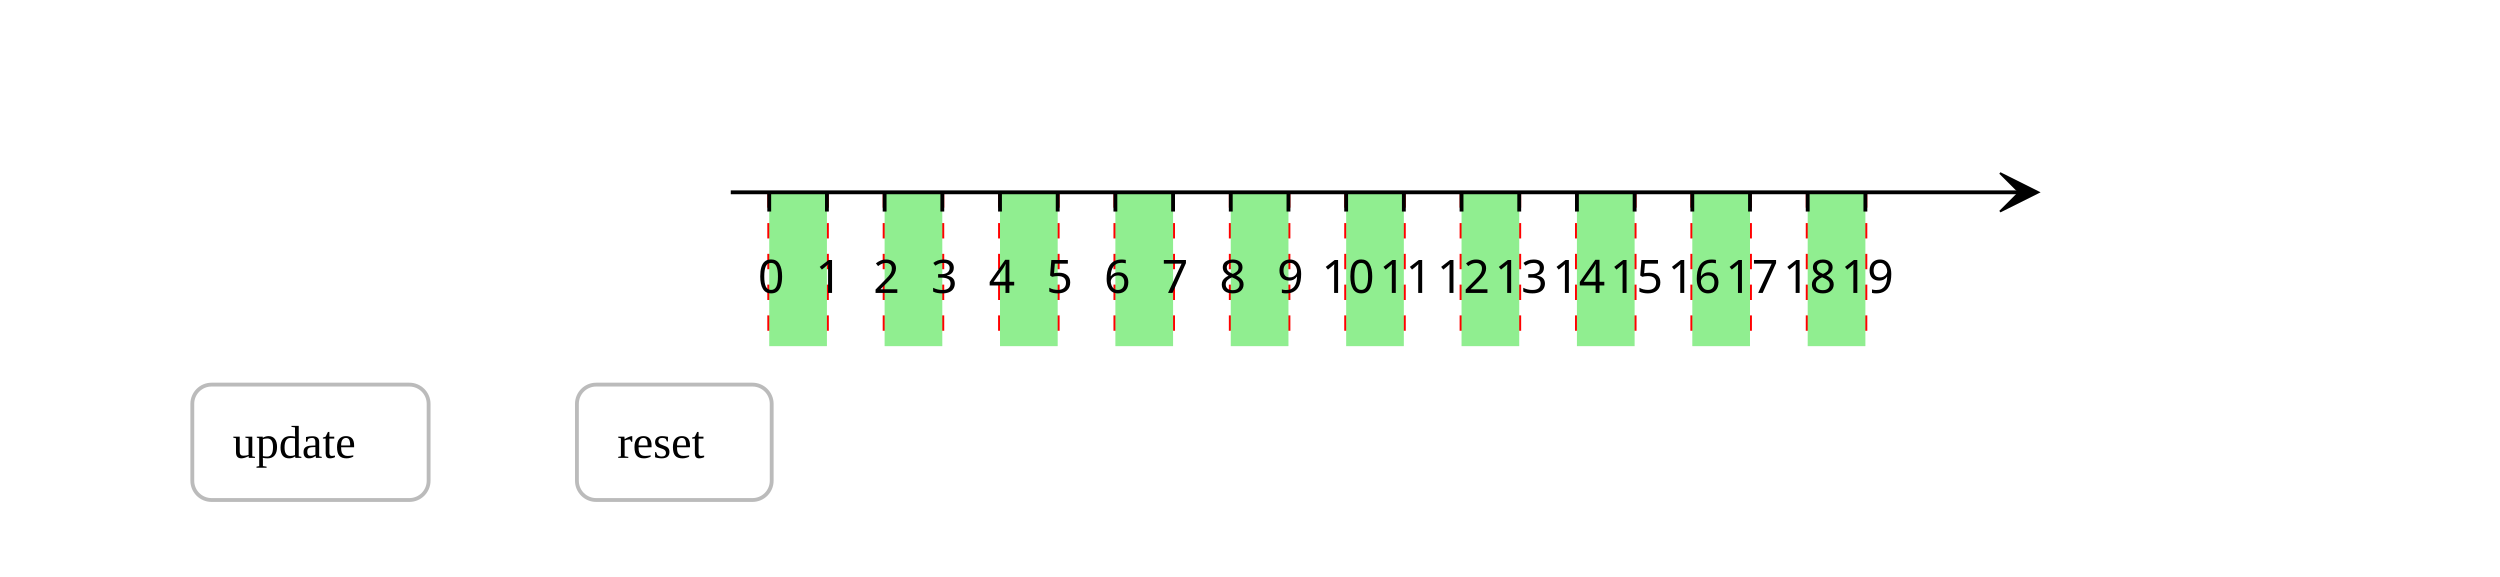
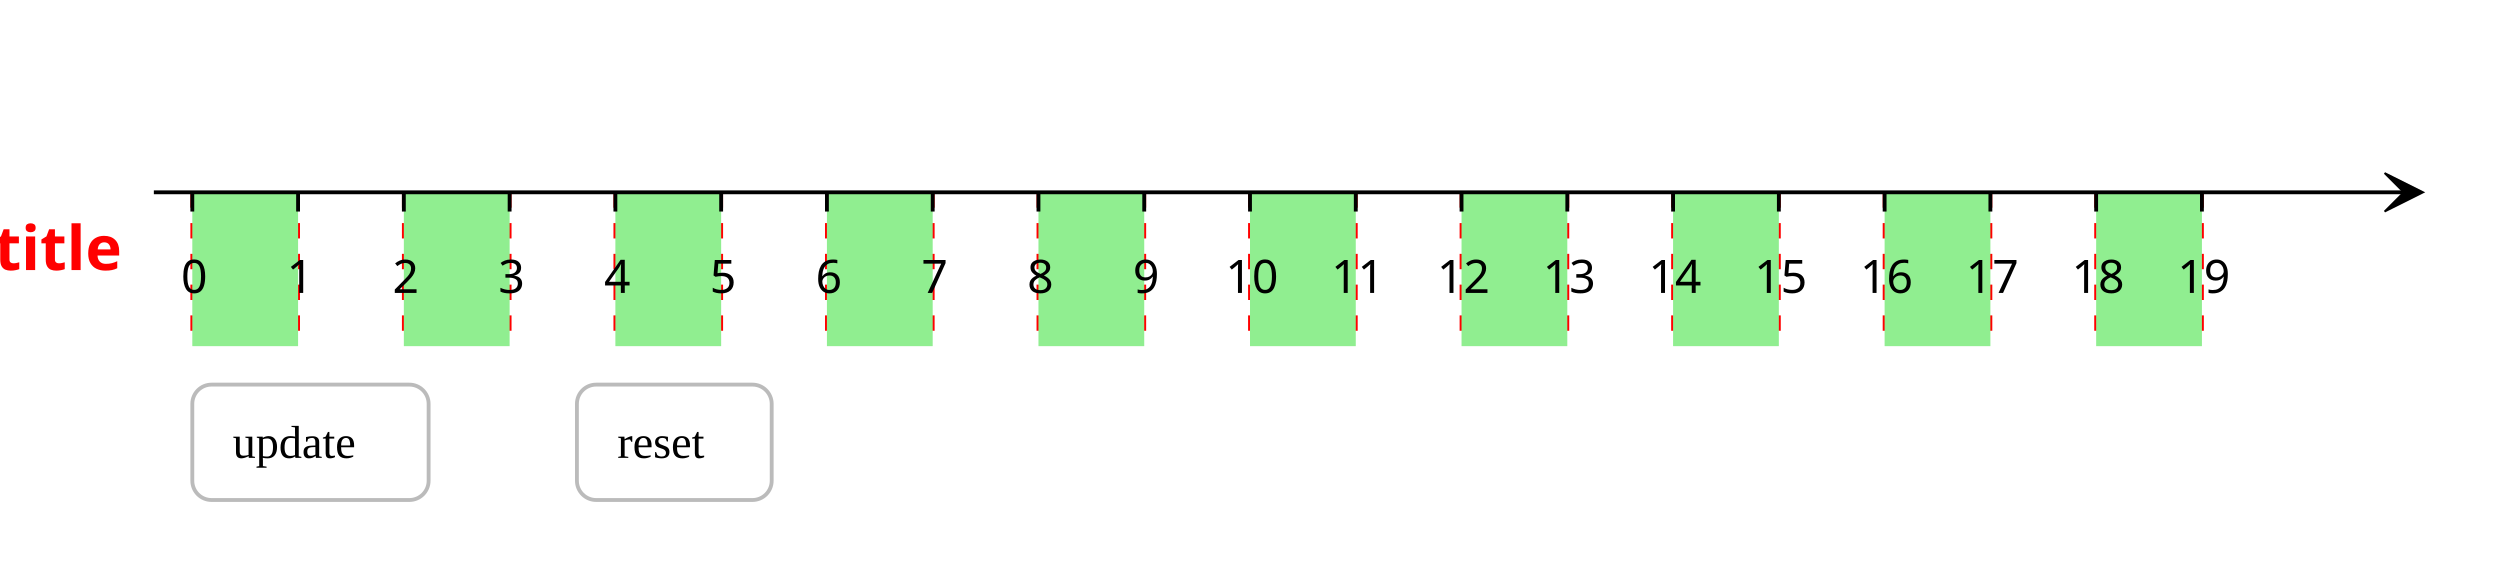
<svg xmlns="http://www.w3.org/2000/svg" width="650" height="150" color-interpolation-filters="sRGB" style="background: transparent;">
  <g>
    <g fill="none">
      <g fill="none">
        <g fill="none">
          <g fill="none" class="axis-grid-group">
            <g fill="none" class="axis-grid">
              <g fill="none" class="grid-line-group">
                <g>
-                   <path fill="none" stroke="rgba(255,0,0,1)" stroke-dasharray="4,4" stroke-width="1" d="m200 50 0 40" class="grid-line" />
+                   <path fill="none" stroke="rgba(255,0,0,1)" stroke-dasharray="4,4" stroke-width="1" d="m50 50 0 40" class="grid-line" />
+                 </g>
+                 <g>
+                   <path fill="none" stroke="rgba(255,0,0,1)" stroke-dasharray="4,4" stroke-width="1" d="m77.5 50 0 40" class="grid-line" />
+                 </g>
+                 <g>
+                   <path fill="none" stroke="rgba(255,0,0,1)" stroke-dasharray="4,4" stroke-width="1" d="m105 50 0 40" class="grid-line" />
+                 </g>
+                 <g>
+                   <path fill="none" stroke="rgba(255,0,0,1)" stroke-dasharray="4,4" stroke-width="1" d="m132.5 50 0 40" class="grid-line" />
+                 </g>
+                 <g>
+                   <path fill="none" stroke="rgba(255,0,0,1)" stroke-dasharray="4,4" stroke-width="1" d="m160 50 0 40" class="grid-line" />
+                 </g>
+                 <g>
+                   <path fill="none" stroke="rgba(255,0,0,1)" stroke-dasharray="4,4" stroke-width="1" d="m187.5 50 0 40" class="grid-line" />
                </g>
                <g>
                  <path fill="none" stroke="rgba(255,0,0,1)" stroke-dasharray="4,4" stroke-width="1" d="m215 50 0 40" class="grid-line" />
                </g>
                <g>
-                   <path fill="none" stroke="rgba(255,0,0,1)" stroke-dasharray="4,4" stroke-width="1" d="m230 50 0 40" class="grid-line" />
-                 </g>
-                 <g>
-                   <path fill="none" stroke="rgba(255,0,0,1)" stroke-dasharray="4,4" stroke-width="1" d="m245 50 0 40" class="grid-line" />
-                 </g>
-                 <g>
-                   <path fill="none" stroke="rgba(255,0,0,1)" stroke-dasharray="4,4" stroke-width="1" d="m260 50 0 40" class="grid-line" />
-                 </g>
-                 <g>
-                   <path fill="none" stroke="rgba(255,0,0,1)" stroke-dasharray="4,4" stroke-width="1" d="m275 50 0 40" class="grid-line" />
-                 </g>
-                 <g>
-                   <path fill="none" stroke="rgba(255,0,0,1)" stroke-dasharray="4,4" stroke-width="1" d="m290 50 0 40" class="grid-line" />
-                 </g>
-                 <g>
-                   <path fill="none" stroke="rgba(255,0,0,1)" stroke-dasharray="4,4" stroke-width="1" d="m305 50 0 40" class="grid-line" />
-                 </g>
-                 <g>
-                   <path fill="none" stroke="rgba(255,0,0,1)" stroke-dasharray="4,4" stroke-width="1" d="m320 50 0 40" class="grid-line" />
-                 </g>
-                 <g>
-                   <path fill="none" stroke="rgba(255,0,0,1)" stroke-dasharray="4,4" stroke-width="1" d="m335 50 0 40" class="grid-line" />
-                 </g>
-                 <g>
-                   <path fill="none" stroke="rgba(255,0,0,1)" stroke-dasharray="4,4" stroke-width="1" d="m350 50 0 40" class="grid-line" />
-                 </g>
-                 <g>
-                   <path fill="none" stroke="rgba(255,0,0,1)" stroke-dasharray="4,4" stroke-width="1" d="m365 50 0 40" class="grid-line" />
+                   <path fill="none" stroke="rgba(255,0,0,1)" stroke-dasharray="4,4" stroke-width="1" d="m242.5 50 0 40" class="grid-line" />
+                 </g>
+                 <g>
+                   <path fill="none" stroke="rgba(255,0,0,1)" stroke-dasharray="4,4" stroke-width="1" d="m270 50 0 40" class="grid-line" />
+                 </g>
+                 <g>
+                   <path fill="none" stroke="rgba(255,0,0,1)" stroke-dasharray="4,4" stroke-width="1" d="m297.5 50 0 40" class="grid-line" />
+                 </g>
+                 <g>
+                   <path fill="none" stroke="rgba(255,0,0,1)" stroke-dasharray="4,4" stroke-width="1" d="m325 50 0 40" class="grid-line" />
+                 </g>
+                 <g>
+                   <path fill="none" stroke="rgba(255,0,0,1)" stroke-dasharray="4,4" stroke-width="1" d="m352.5 50 0 40" class="grid-line" />
                </g>
                <g>
                  <path fill="none" stroke="rgba(255,0,0,1)" stroke-dasharray="4,4" stroke-width="1" d="m380 50 0 40" class="grid-line" />
                </g>
                <g>
-                   <path fill="none" stroke="rgba(255,0,0,1)" stroke-dasharray="4,4" stroke-width="1" d="m395 50 0 40" class="grid-line" />
-                 </g>
-                 <g>
-                   <path fill="none" stroke="rgba(255,0,0,1)" stroke-dasharray="4,4" stroke-width="1" d="m410 50 0 40" class="grid-line" />
-                 </g>
-                 <g>
-                   <path fill="none" stroke="rgba(255,0,0,1)" stroke-dasharray="4,4" stroke-width="1" d="m425 50 0 40" class="grid-line" />
-                 </g>
-                 <g>
-                   <path fill="none" stroke="rgba(255,0,0,1)" stroke-dasharray="4,4" stroke-width="1" d="m440 50 0 40" class="grid-line" />
-                 </g>
-                 <g>
-                   <path fill="none" stroke="rgba(255,0,0,1)" stroke-dasharray="4,4" stroke-width="1" d="m455 50 0 40" class="grid-line" />
-                 </g>
-                 <g>
-                   <path fill="none" stroke="rgba(255,0,0,1)" stroke-dasharray="4,4" stroke-width="1" d="m470 50 0 40" class="grid-line" />
-                 </g>
-                 <g>
-                   <path fill="none" stroke="rgba(255,0,0,1)" stroke-dasharray="4,4" stroke-width="1" d="m485 50 0 40" class="grid-line" />
+                   <path fill="none" stroke="rgba(255,0,0,1)" stroke-dasharray="4,4" stroke-width="1" d="m407.5 50 0 40" class="grid-line" />
+                 </g>
+                 <g>
+                   <path fill="none" stroke="rgba(255,0,0,1)" stroke-dasharray="4,4" stroke-width="1" d="m435 50 0 40" class="grid-line" />
+                 </g>
+                 <g>
+                   <path fill="none" stroke="rgba(255,0,0,1)" stroke-dasharray="4,4" stroke-width="1" d="m462.5 50 0 40" class="grid-line" />
+                 </g>
+                 <g>
+                   <path fill="none" stroke="rgba(255,0,0,1)" stroke-dasharray="4,4" stroke-width="1" d="m490 50 0 40" class="grid-line" />
+                 </g>
+                 <g>
+                   <path fill="none" stroke="rgba(255,0,0,1)" stroke-dasharray="4,4" stroke-width="1" d="m517.5 50 0 40" class="grid-line" />
+                 </g>
+                 <g>
+                   <path fill="none" stroke="rgba(255,0,0,1)" stroke-dasharray="4,4" stroke-width="1" d="m545 50 0 40" class="grid-line" />
+                 </g>
+                 <g>
+                   <path fill="none" stroke="rgba(255,0,0,1)" stroke-dasharray="4,4" stroke-width="1" d="m572.5 50 0 40" class="grid-line" />
                </g>
              </g>
              <g fill="none" class="grid-region-group">
                <g>
-                   <path fill="rgba(144,238,144,1)" d="m200 50 0 40 15 0 0-40-15 0" class="grid-region" />
-                 </g>
-                 <g>
-                   <path fill="rgba(0,0,0,0)" d="m215 50 0 40 15 0 0-40-15 0" class="grid-region" />
-                 </g>
-                 <g>
-                   <path fill="rgba(144,238,144,1)" d="m230 50 0 40 15 0 0-40-15 0" class="grid-region" />
-                 </g>
-                 <g>
-                   <path fill="rgba(0,0,0,0)" d="m245 50 0 40 15 0 0-40-15 0" class="grid-region" />
-                 </g>
-                 <g>
-                   <path fill="rgba(144,238,144,1)" d="m260 50 0 40 15 0 0-40-15 0" class="grid-region" />
-                 </g>
-                 <g>
-                   <path fill="rgba(0,0,0,0)" d="m275 50 0 40 15 0 0-40-15 0" class="grid-region" />
-                 </g>
-                 <g>
-                   <path fill="rgba(144,238,144,1)" d="m290 50 0 40 15 0 0-40-15 0" class="grid-region" />
-                 </g>
-                 <g>
-                   <path fill="rgba(0,0,0,0)" d="m305 50 0 40 15 0 0-40-15 0" class="grid-region" />
-                 </g>
-                 <g>
-                   <path fill="rgba(144,238,144,1)" d="m320 50 0 40 15 0 0-40-15 0" class="grid-region" />
-                 </g>
-                 <g>
-                   <path fill="rgba(0,0,0,0)" d="m335 50 0 40 15 0 0-40-15 0" class="grid-region" />
-                 </g>
-                 <g>
-                   <path fill="rgba(144,238,144,1)" d="m350 50 0 40 15 0 0-40-15 0" class="grid-region" />
-                 </g>
-                 <g>
-                   <path fill="rgba(0,0,0,0)" d="m365 50 0 40 15 0 0-40-15 0" class="grid-region" />
-                 </g>
-                 <g>
-                   <path fill="rgba(144,238,144,1)" d="m380 50 0 40 15 0 0-40-15 0" class="grid-region" />
-                 </g>
-                 <g>
-                   <path fill="rgba(0,0,0,0)" d="m395 50 0 40 15 0 0-40-15 0" class="grid-region" />
-                 </g>
-                 <g>
-                   <path fill="rgba(144,238,144,1)" d="m410 50 0 40 15 0 0-40-15 0" class="grid-region" />
-                 </g>
-                 <g>
-                   <path fill="rgba(0,0,0,0)" d="m425 50 0 40 15 0 0-40-15 0" class="grid-region" />
-                 </g>
-                 <g>
-                   <path fill="rgba(144,238,144,1)" d="m440 50 0 40 15 0 0-40-15 0" class="grid-region" />
-                 </g>
-                 <g>
-                   <path fill="rgba(0,0,0,0)" d="m455 50 0 40 15 0 0-40-15 0" class="grid-region" />
-                 </g>
-                 <g>
-                   <path fill="rgba(144,238,144,1)" d="m470 50 0 40 15 0 0-40-15 0" class="grid-region" />
+                   <path fill="rgba(144,238,144,1)" d="m50 50 0 40 27.5 0 0-40-27.5 0" class="grid-region" />
+                 </g>
+                 <g>
+                   <path fill="rgba(0,0,0,0)" d="m77.5 50 0 40 27.5 0 0-40-27.5 0" class="grid-region" />
+                 </g>
+                 <g>
+                   <path fill="rgba(144,238,144,1)" d="m105 50 0 40 27.5 0 0-40-27.5 0" class="grid-region" />
+                 </g>
+                 <g>
+                   <path fill="rgba(0,0,0,0)" d="m132.5 50 0 40 27.5 0 0-40-27.5 0" class="grid-region" />
+                 </g>
+                 <g>
+                   <path fill="rgba(144,238,144,1)" d="m160 50 0 40 27.5 0 0-40-27.5 0" class="grid-region" />
+                 </g>
+                 <g>
+                   <path fill="rgba(0,0,0,0)" d="m187.5 50 0 40 27.5 0 0-40-27.5 0" class="grid-region" />
+                 </g>
+                 <g>
+                   <path fill="rgba(144,238,144,1)" d="m215 50 0 40 27.5 0 0-40-27.5 0" class="grid-region" />
+                 </g>
+                 <g>
+                   <path fill="rgba(0,0,0,0)" d="m242.5 50 0 40 27.5 0 0-40-27.5 0" class="grid-region" />
+                 </g>
+                 <g>
+                   <path fill="rgba(144,238,144,1)" d="m270 50 0 40 27.5 0 0-40-27.5 0" class="grid-region" />
+                 </g>
+                 <g>
+                   <path fill="rgba(0,0,0,0)" d="m297.5 50 0 40 27.5 0 0-40-27.5 0" class="grid-region" />
+                 </g>
+                 <g>
+                   <path fill="rgba(144,238,144,1)" d="m325 50 0 40 27.5 0 0-40-27.5 0" class="grid-region" />
+                 </g>
+                 <g>
+                   <path fill="rgba(0,0,0,0)" d="m352.5 50 0 40 27.5 0 0-40-27.5 0" class="grid-region" />
+                 </g>
+                 <g>
+                   <path fill="rgba(144,238,144,1)" d="m380 50 0 40 27.5 0 0-40-27.5 0" class="grid-region" />
+                 </g>
+                 <g>
+                   <path fill="rgba(0,0,0,0)" d="m407.5 50 0 40 27.5 0 0-40-27.5 0" class="grid-region" />
+                 </g>
+                 <g>
+                   <path fill="rgba(144,238,144,1)" d="m435 50 0 40 27.5 0 0-40-27.5 0" class="grid-region" />
+                 </g>
+                 <g>
+                   <path fill="rgba(0,0,0,0)" d="m462.5 50 0 40 27.5 0 0-40-27.5 0" class="grid-region" />
+                 </g>
+                 <g>
+                   <path fill="rgba(144,238,144,1)" d="m490 50 0 40 27.5 0 0-40-27.5 0" class="grid-region" />
+                 </g>
+                 <g>
+                   <path fill="rgba(0,0,0,0)" d="m517.5 50 0 40 27.5 0 0-40-27.5 0" class="grid-region" />
+                 </g>
+                 <g>
+                   <path fill="rgba(144,238,144,1)" d="m545 50 0 40 27.5 0 0-40-27.5 0" class="grid-region" />
                </g>
              </g>
            </g>
          </g>
          <g fill="none" class="axis-main-group">
            <g fill="none" class="axis-line-group">
              <g>
-                 <line x1="190" x2="525" y1="50" y2="50" fill="none" stroke="rgba(0,0,0,1)" stroke-width="1" class="axis-line axis-line" />
-                 <g transform="matrix(-.5 0 0 -.5 525 50)">
+                 <line x1="40" x2="625" y1="50" y2="50" fill="none" stroke="rgba(0,0,0,1)" stroke-width="1" class="axis-line axis-line" />
+                 <g transform="matrix(-.5 0 0 -.5 625 50)">
                  <path fill="rgba(0,0,0,1)" stroke="rgba(0,0,0,1)" stroke-width="1" d="m10 10-20-10 20-10-10 10 10 10Z" />
                </g>
              </g>
            </g>
            <g fill="none" class="axis-tick-group">
-               <g fill="none" class="axis-tick" transform="matrix(1 0 0 1 200 50)">
+               <g fill="none" class="axis-tick" transform="matrix(1 0 0 1 50 50)">
+                 <g>
+                   <line x1="0" x2="0" y1="0" y2="5" fill="none" stroke="rgba(0,0,0,1)" stroke-width="1" class="axis-tick-item" />
+                 </g>
+               </g>
+               <g fill="none" class="axis-tick" transform="matrix(1 0 0 1 77.5 50)">
+                 <g>
+                   <line x1="0" x2="0" y1="0" y2="5" fill="none" stroke="rgba(0,0,0,1)" stroke-width="1" class="axis-tick-item" />
+                 </g>
+               </g>
+               <g fill="none" class="axis-tick" transform="matrix(1 0 0 1 105 50)">
+                 <g>
+                   <line x1="0" x2="0" y1="0" y2="5" fill="none" stroke="rgba(0,0,0,1)" stroke-width="1" class="axis-tick-item" />
+                 </g>
+               </g>
+               <g fill="none" class="axis-tick" transform="matrix(1 0 0 1 132.5 50)">
+                 <g>
+                   <line x1="0" x2="0" y1="0" y2="5" fill="none" stroke="rgba(0,0,0,1)" stroke-width="1" class="axis-tick-item" />
+                 </g>
+               </g>
+               <g fill="none" class="axis-tick" transform="matrix(1 0 0 1 160 50)">
+                 <g>
+                   <line x1="0" x2="0" y1="0" y2="5" fill="none" stroke="rgba(0,0,0,1)" stroke-width="1" class="axis-tick-item" />
+                 </g>
+               </g>
+               <g fill="none" class="axis-tick" transform="matrix(1 0 0 1 187.5 50)">
                <g>
                  <line x1="0" x2="0" y1="0" y2="5" fill="none" stroke="rgba(0,0,0,1)" stroke-width="1" class="axis-tick-item" />
                </g>
              </g>
              <g fill="none" class="axis-tick" transform="matrix(1 0 0 1 215 50)">
                <g>
                  <line x1="0" x2="0" y1="0" y2="5" fill="none" stroke="rgba(0,0,0,1)" stroke-width="1" class="axis-tick-item" />
                </g>
              </g>
-               <g fill="none" class="axis-tick" transform="matrix(1 0 0 1 230 50)">
-                 <g>
-                   <line x1="0" x2="0" y1="0" y2="5" fill="none" stroke="rgba(0,0,0,1)" stroke-width="1" class="axis-tick-item" />
-                 </g>
-               </g>
-               <g fill="none" class="axis-tick" transform="matrix(1 0 0 1 245 50)">
-                 <g>
-                   <line x1="0" x2="0" y1="0" y2="5" fill="none" stroke="rgba(0,0,0,1)" stroke-width="1" class="axis-tick-item" />
-                 </g>
-               </g>
-               <g fill="none" class="axis-tick" transform="matrix(1 0 0 1 260 50)">
-                 <g>
-                   <line x1="0" x2="0" y1="0" y2="5" fill="none" stroke="rgba(0,0,0,1)" stroke-width="1" class="axis-tick-item" />
-                 </g>
-               </g>
-               <g fill="none" class="axis-tick" transform="matrix(1 0 0 1 275 50)">
-                 <g>
-                   <line x1="0" x2="0" y1="0" y2="5" fill="none" stroke="rgba(0,0,0,1)" stroke-width="1" class="axis-tick-item" />
-                 </g>
-               </g>
-               <g fill="none" class="axis-tick" transform="matrix(1 0 0 1 290 50)">
-                 <g>
-                   <line x1="0" x2="0" y1="0" y2="5" fill="none" stroke="rgba(0,0,0,1)" stroke-width="1" class="axis-tick-item" />
-                 </g>
-               </g>
-               <g fill="none" class="axis-tick" transform="matrix(1 0 0 1 305 50)">
-                 <g>
-                   <line x1="0" x2="0" y1="0" y2="5" fill="none" stroke="rgba(0,0,0,1)" stroke-width="1" class="axis-tick-item" />
-                 </g>
-               </g>
-               <g fill="none" class="axis-tick" transform="matrix(1 0 0 1 320 50)">
-                 <g>
-                   <line x1="0" x2="0" y1="0" y2="5" fill="none" stroke="rgba(0,0,0,1)" stroke-width="1" class="axis-tick-item" />
-                 </g>
-               </g>
-               <g fill="none" class="axis-tick" transform="matrix(1 0 0 1 335 50)">
-                 <g>
-                   <line x1="0" x2="0" y1="0" y2="5" fill="none" stroke="rgba(0,0,0,1)" stroke-width="1" class="axis-tick-item" />
-                 </g>
-               </g>
-               <g fill="none" class="axis-tick" transform="matrix(1 0 0 1 350 50)">
-                 <g>
-                   <line x1="0" x2="0" y1="0" y2="5" fill="none" stroke="rgba(0,0,0,1)" stroke-width="1" class="axis-tick-item" />
-                 </g>
-               </g>
-               <g fill="none" class="axis-tick" transform="matrix(1 0 0 1 365 50)">
+               <g fill="none" class="axis-tick" transform="matrix(1 0 0 1 242.5 50)">
+                 <g>
+                   <line x1="0" x2="0" y1="0" y2="5" fill="none" stroke="rgba(0,0,0,1)" stroke-width="1" class="axis-tick-item" />
+                 </g>
+               </g>
+               <g fill="none" class="axis-tick" transform="matrix(1 0 0 1 270 50)">
+                 <g>
+                   <line x1="0" x2="0" y1="0" y2="5" fill="none" stroke="rgba(0,0,0,1)" stroke-width="1" class="axis-tick-item" />
+                 </g>
+               </g>
+               <g fill="none" class="axis-tick" transform="matrix(1 0 0 1 297.5 50)">
+                 <g>
+                   <line x1="0" x2="0" y1="0" y2="5" fill="none" stroke="rgba(0,0,0,1)" stroke-width="1" class="axis-tick-item" />
+                 </g>
+               </g>
+               <g fill="none" class="axis-tick" transform="matrix(1 0 0 1 325 50)">
+                 <g>
+                   <line x1="0" x2="0" y1="0" y2="5" fill="none" stroke="rgba(0,0,0,1)" stroke-width="1" class="axis-tick-item" />
+                 </g>
+               </g>
+               <g fill="none" class="axis-tick" transform="matrix(1 0 0 1 352.5 50)">
                <g>
                  <line x1="0" x2="0" y1="0" y2="5" fill="none" stroke="rgba(0,0,0,1)" stroke-width="1" class="axis-tick-item" />
                </g>
              </g>
              <g fill="none" class="axis-tick" transform="matrix(1 0 0 1 380 50)">
                <g>
                  <line x1="0" x2="0" y1="0" y2="5" fill="none" stroke="rgba(0,0,0,1)" stroke-width="1" class="axis-tick-item" />
                </g>
              </g>
-               <g fill="none" class="axis-tick" transform="matrix(1 0 0 1 395 50)">
-                 <g>
-                   <line x1="0" x2="0" y1="0" y2="5" fill="none" stroke="rgba(0,0,0,1)" stroke-width="1" class="axis-tick-item" />
-                 </g>
-               </g>
-               <g fill="none" class="axis-tick" transform="matrix(1 0 0 1 410 50)">
-                 <g>
-                   <line x1="0" x2="0" y1="0" y2="5" fill="none" stroke="rgba(0,0,0,1)" stroke-width="1" class="axis-tick-item" />
-                 </g>
-               </g>
-               <g fill="none" class="axis-tick" transform="matrix(1 0 0 1 425 50)">
-                 <g>
-                   <line x1="0" x2="0" y1="0" y2="5" fill="none" stroke="rgba(0,0,0,1)" stroke-width="1" class="axis-tick-item" />
-                 </g>
-               </g>
-               <g fill="none" class="axis-tick" transform="matrix(1 0 0 1 440 50)">
-                 <g>
-                   <line x1="0" x2="0" y1="0" y2="5" fill="none" stroke="rgba(0,0,0,1)" stroke-width="1" class="axis-tick-item" />
-                 </g>
-               </g>
-               <g fill="none" class="axis-tick" transform="matrix(1 0 0 1 455 50)">
-                 <g>
-                   <line x1="0" x2="0" y1="0" y2="5" fill="none" stroke="rgba(0,0,0,1)" stroke-width="1" class="axis-tick-item" />
-                 </g>
-               </g>
-               <g fill="none" class="axis-tick" transform="matrix(1 0 0 1 470 50)">
-                 <g>
-                   <line x1="0" x2="0" y1="0" y2="5" fill="none" stroke="rgba(0,0,0,1)" stroke-width="1" class="axis-tick-item" />
-                 </g>
-               </g>
-               <g fill="none" class="axis-tick" transform="matrix(1 0 0 1 485 50)">
+               <g fill="none" class="axis-tick" transform="matrix(1 0 0 1 407.5 50)">
+                 <g>
+                   <line x1="0" x2="0" y1="0" y2="5" fill="none" stroke="rgba(0,0,0,1)" stroke-width="1" class="axis-tick-item" />
+                 </g>
+               </g>
+               <g fill="none" class="axis-tick" transform="matrix(1 0 0 1 435 50)">
+                 <g>
+                   <line x1="0" x2="0" y1="0" y2="5" fill="none" stroke="rgba(0,0,0,1)" stroke-width="1" class="axis-tick-item" />
+                 </g>
+               </g>
+               <g fill="none" class="axis-tick" transform="matrix(1 0 0 1 462.5 50)">
+                 <g>
+                   <line x1="0" x2="0" y1="0" y2="5" fill="none" stroke="rgba(0,0,0,1)" stroke-width="1" class="axis-tick-item" />
+                 </g>
+               </g>
+               <g fill="none" class="axis-tick" transform="matrix(1 0 0 1 490 50)">
+                 <g>
+                   <line x1="0" x2="0" y1="0" y2="5" fill="none" stroke="rgba(0,0,0,1)" stroke-width="1" class="axis-tick-item" />
+                 </g>
+               </g>
+               <g fill="none" class="axis-tick" transform="matrix(1 0 0 1 517.5 50)">
+                 <g>
+                   <line x1="0" x2="0" y1="0" y2="5" fill="none" stroke="rgba(0,0,0,1)" stroke-width="1" class="axis-tick-item" />
+                 </g>
+               </g>
+               <g fill="none" class="axis-tick" transform="matrix(1 0 0 1 545 50)">
+                 <g>
+                   <line x1="0" x2="0" y1="0" y2="5" fill="none" stroke="rgba(0,0,0,1)" stroke-width="1" class="axis-tick-item" />
+                 </g>
+               </g>
+               <g fill="none" class="axis-tick" transform="matrix(1 0 0 1 572.5 50)">
                <g>
                  <line x1="0" x2="0" y1="0" y2="5" fill="none" stroke="rgba(0,0,0,1)" stroke-width="1" class="axis-tick-item" />
                </g>
              </g>
            </g>
            <g fill="none" class="axis-label-group">
-               <g fill="none" class="axis-label" transform="matrix(1 0 0 1 200 60)">
+               <g fill="none" class="axis-label" transform="matrix(1 0 0 1 50 60)">
                <g>
                  <text fill="rgba(0,0,0,1)" stroke-width="1" class="axis-label-item" dominant-baseline="central" dx=".5" dy="11.5" font-family="sans-serif" font-size="12" font-style="normal" font-variant="normal" font-weight="normal" paint-order="stroke" style="transform:translate(0px, 0px);" text-anchor="middle">0</text>
                </g>
              </g>
+               <g fill="none" class="axis-label" transform="matrix(1 0 0 1 77.5 60)">
+                 <g>
+                   <text fill="rgba(0,0,0,1)" stroke-width="1" class="axis-label-item" dominant-baseline="central" dx=".5" dy="11.5" font-family="sans-serif" font-size="12" font-style="normal" font-variant="normal" font-weight="normal" paint-order="stroke" style="transform:translate(0px, 0px);" text-anchor="middle">1</text>
+                 </g>
+               </g>
+               <g fill="none" class="axis-label" transform="matrix(1 0 0 1 105 60)">
+                 <g>
+                   <text fill="rgba(0,0,0,1)" stroke-width="1" class="axis-label-item" dominant-baseline="central" dx=".5" dy="11.5" font-family="sans-serif" font-size="12" font-style="normal" font-variant="normal" font-weight="normal" paint-order="stroke" style="transform:translate(0px, 0px);" text-anchor="middle">2</text>
+                 </g>
+               </g>
+               <g fill="none" class="axis-label" transform="matrix(1 0 0 1 132.5 60)">
+                 <g>
+                   <text fill="rgba(0,0,0,1)" stroke-width="1" class="axis-label-item" dominant-baseline="central" dx=".5" dy="11.5" font-family="sans-serif" font-size="12" font-style="normal" font-variant="normal" font-weight="normal" paint-order="stroke" style="transform:translate(0px, 0px);" text-anchor="middle">3</text>
+                 </g>
+               </g>
+               <g fill="none" class="axis-label" transform="matrix(1 0 0 1 160 60)">
+                 <g>
+                   <text fill="rgba(0,0,0,1)" stroke-width="1" class="axis-label-item" dominant-baseline="central" dx=".5" dy="11.5" font-family="sans-serif" font-size="12" font-style="normal" font-variant="normal" font-weight="normal" paint-order="stroke" style="transform:translate(0px, 0px);" text-anchor="middle">4</text>
+                 </g>
+               </g>
+               <g fill="none" class="axis-label" transform="matrix(1 0 0 1 187.5 60)">
+                 <g>
+                   <text fill="rgba(0,0,0,1)" stroke-width="1" class="axis-label-item" dominant-baseline="central" dx=".5" dy="11.5" font-family="sans-serif" font-size="12" font-style="normal" font-variant="normal" font-weight="normal" paint-order="stroke" style="transform:translate(0px, 0px);" text-anchor="middle">5</text>
+                 </g>
+               </g>
              <g fill="none" class="axis-label" transform="matrix(1 0 0 1 215 60)">
                <g>
-                   <text fill="rgba(0,0,0,1)" stroke-width="1" class="axis-label-item" dominant-baseline="central" dx=".5" dy="11.5" font-family="sans-serif" font-size="12" font-style="normal" font-variant="normal" font-weight="normal" paint-order="stroke" style="transform:translate(0px, 0px);" text-anchor="middle">1</text>
-                 </g>
-               </g>
-               <g fill="none" class="axis-label" transform="matrix(1 0 0 1 230 60)">
-                 <g>
-                   <text fill="rgba(0,0,0,1)" stroke-width="1" class="axis-label-item" dominant-baseline="central" dx=".5" dy="11.5" font-family="sans-serif" font-size="12" font-style="normal" font-variant="normal" font-weight="normal" paint-order="stroke" style="transform:translate(0px, 0px);" text-anchor="middle">2</text>
-                 </g>
-               </g>
-               <g fill="none" class="axis-label" transform="matrix(1 0 0 1 245 60)">
-                 <g>
-                   <text fill="rgba(0,0,0,1)" stroke-width="1" class="axis-label-item" dominant-baseline="central" dx=".5" dy="11.5" font-family="sans-serif" font-size="12" font-style="normal" font-variant="normal" font-weight="normal" paint-order="stroke" style="transform:translate(0px, 0px);" text-anchor="middle">3</text>
-                 </g>
-               </g>
-               <g fill="none" class="axis-label" transform="matrix(1 0 0 1 260 60)">
-                 <g>
-                   <text fill="rgba(0,0,0,1)" stroke-width="1" class="axis-label-item" dominant-baseline="central" dx=".5" dy="11.5" font-family="sans-serif" font-size="12" font-style="normal" font-variant="normal" font-weight="normal" paint-order="stroke" style="transform:translate(0px, 0px);" text-anchor="middle">4</text>
-                 </g>
-               </g>
-               <g fill="none" class="axis-label" transform="matrix(1 0 0 1 275 60)">
-                 <g>
-                   <text fill="rgba(0,0,0,1)" stroke-width="1" class="axis-label-item" dominant-baseline="central" dx=".5" dy="11.5" font-family="sans-serif" font-size="12" font-style="normal" font-variant="normal" font-weight="normal" paint-order="stroke" style="transform:translate(0px, 0px);" text-anchor="middle">5</text>
-                 </g>
-               </g>
-               <g fill="none" class="axis-label" transform="matrix(1 0 0 1 290 60)">
-                 <g>
                  <text fill="rgba(0,0,0,1)" stroke-width="1" class="axis-label-item" dominant-baseline="central" dx=".5" dy="11.5" font-family="sans-serif" font-size="12" font-style="normal" font-variant="normal" font-weight="normal" paint-order="stroke" style="transform:translate(0px, 0px);" text-anchor="middle">6</text>
                </g>
              </g>
-               <g fill="none" class="axis-label" transform="matrix(1 0 0 1 305 60)">
+               <g fill="none" class="axis-label" transform="matrix(1 0 0 1 242.5 60)">
                <g>
                  <text fill="rgba(0,0,0,1)" stroke-width="1" class="axis-label-item" dominant-baseline="central" dx=".5" dy="11.5" font-family="sans-serif" font-size="12" font-style="normal" font-variant="normal" font-weight="normal" paint-order="stroke" style="transform:translate(0px, 0px);" text-anchor="middle">7</text>
                </g>
              </g>
-               <g fill="none" class="axis-label" transform="matrix(1 0 0 1 320 60)">
+               <g fill="none" class="axis-label" transform="matrix(1 0 0 1 270 60)">
                <g>
                  <text fill="rgba(0,0,0,1)" stroke-width="1" class="axis-label-item" dominant-baseline="central" dx=".5" dy="11.5" font-family="sans-serif" font-size="12" font-style="normal" font-variant="normal" font-weight="normal" paint-order="stroke" style="transform:translate(0px, 0px);" text-anchor="middle">8</text>
                </g>
              </g>
-               <g fill="none" class="axis-label" transform="matrix(1 0 0 1 335 60)">
+               <g fill="none" class="axis-label" transform="matrix(1 0 0 1 297.5 60)">
                <g>
                  <text fill="rgba(0,0,0,1)" stroke-width="1" class="axis-label-item" dominant-baseline="central" dx=".5" dy="11.5" font-family="sans-serif" font-size="12" font-style="normal" font-variant="normal" font-weight="normal" paint-order="stroke" style="transform:translate(0px, 0px);" text-anchor="middle">9</text>
                </g>
              </g>
-               <g fill="none" class="axis-label" transform="matrix(1 0 0 1 350 60)">
+               <g fill="none" class="axis-label" transform="matrix(1 0 0 1 325 60)">
                <g>
                  <text fill="rgba(0,0,0,1)" stroke-width="1" class="axis-label-item" dominant-baseline="central" dx=".5" dy="11.5" font-family="sans-serif" font-size="12" font-style="normal" font-variant="normal" font-weight="normal" paint-order="stroke" style="transform:translate(0px, 0px);" text-anchor="middle">10</text>
                </g>
              </g>
-               <g fill="none" class="axis-label" transform="matrix(1 0 0 1 365 60)">
+               <g fill="none" class="axis-label" transform="matrix(1 0 0 1 352.5 60)">
                <g>
                  <text fill="rgba(0,0,0,1)" stroke-width="1" class="axis-label-item" dominant-baseline="central" dx=".5" dy="11.5" font-family="sans-serif" font-size="12" font-style="normal" font-variant="normal" font-weight="normal" paint-order="stroke" style="transform:translate(0px, 0px);" text-anchor="middle">11</text>
                </g>
              </g>
              <g fill="none" class="axis-label" transform="matrix(1 0 0 1 380 60)">
                <g>
                  <text fill="rgba(0,0,0,1)" stroke-width="1" class="axis-label-item" dominant-baseline="central" dx=".5" dy="11.5" font-family="sans-serif" font-size="12" font-style="normal" font-variant="normal" font-weight="normal" paint-order="stroke" style="transform:translate(0px, 0px);" text-anchor="middle">12</text>
                </g>
              </g>
-               <g fill="none" class="axis-label" transform="matrix(1 0 0 1 395 60)">
+               <g fill="none" class="axis-label" transform="matrix(1 0 0 1 407.5 60)">
                <g>
                  <text fill="rgba(0,0,0,1)" stroke-width="1" class="axis-label-item" dominant-baseline="central" dx=".5" dy="11.5" font-family="sans-serif" font-size="12" font-style="normal" font-variant="normal" font-weight="normal" paint-order="stroke" style="transform:translate(0px, 0px);" text-anchor="middle">13</text>
                </g>
              </g>
-               <g fill="none" class="axis-label" transform="matrix(1 0 0 1 410 60)">
+               <g fill="none" class="axis-label" transform="matrix(1 0 0 1 435 60)">
                <g>
                  <text fill="rgba(0,0,0,1)" stroke-width="1" class="axis-label-item" dominant-baseline="central" dx=".5" dy="11.5" font-family="sans-serif" font-size="12" font-style="normal" font-variant="normal" font-weight="normal" paint-order="stroke" style="transform:translate(0px, 0px);" text-anchor="middle">14</text>
                </g>
              </g>
-               <g fill="none" class="axis-label" transform="matrix(1 0 0 1 425 60)">
+               <g fill="none" class="axis-label" transform="matrix(1 0 0 1 462.5 60)">
                <g>
                  <text fill="rgba(0,0,0,1)" stroke-width="1" class="axis-label-item" dominant-baseline="central" dx=".5" dy="11.5" font-family="sans-serif" font-size="12" font-style="normal" font-variant="normal" font-weight="normal" paint-order="stroke" style="transform:translate(0px, 0px);" text-anchor="middle">15</text>
                </g>
              </g>
-               <g fill="none" class="axis-label" transform="matrix(1 0 0 1 440 60)">
+               <g fill="none" class="axis-label" transform="matrix(1 0 0 1 490 60)">
                <g>
                  <text fill="rgba(0,0,0,1)" stroke-width="1" class="axis-label-item" dominant-baseline="central" dx=".5" dy="11.5" font-family="sans-serif" font-size="12" font-style="normal" font-variant="normal" font-weight="normal" paint-order="stroke" style="transform:translate(0px, 0px);" text-anchor="middle">16</text>
                </g>
              </g>
-               <g fill="none" class="axis-label" transform="matrix(1 0 0 1 455 60)">
+               <g fill="none" class="axis-label" transform="matrix(1 0 0 1 517.5 60)">
                <g>
                  <text fill="rgba(0,0,0,1)" stroke-width="1" class="axis-label-item" dominant-baseline="central" dx=".5" dy="11.5" font-family="sans-serif" font-size="12" font-style="normal" font-variant="normal" font-weight="normal" paint-order="stroke" style="transform:translate(0px, 0px);" text-anchor="middle">17</text>
                </g>
              </g>
-               <g fill="none" class="axis-label" transform="matrix(1 0 0 1 470 60)">
+               <g fill="none" class="axis-label" transform="matrix(1 0 0 1 545 60)">
                <g>
                  <text fill="rgba(0,0,0,1)" stroke-width="1" class="axis-label-item" dominant-baseline="central" dx=".5" dy="11.5" font-family="sans-serif" font-size="12" font-style="normal" font-variant="normal" font-weight="normal" paint-order="stroke" style="transform:translate(0px, 0px);" text-anchor="middle">18</text>
                </g>
              </g>
-               <g fill="none" class="axis-label" transform="matrix(1 0 0 1 485 60)">
+               <g fill="none" class="axis-label" transform="matrix(1 0 0 1 572.5 60)">
                <g>
                  <text fill="rgba(0,0,0,1)" stroke-width="1" class="axis-label-item" dominant-baseline="central" dx=".5" dy="11.5" font-family="sans-serif" font-size="12" font-style="normal" font-variant="normal" font-weight="normal" paint-order="stroke" style="transform:translate(0px, 0px);" text-anchor="middle">19</text>
                </g>
              </g>
            </g>
          </g>
-           <g fill="none" class="axis-title-group" />
+           <g fill="none" class="axis-title-group" transform="matrix(1 0 0 1 14.62 64)">
+             <g>
+               <text fill="rgba(255,0,0,1)" stroke-width="1" class="axis-title" dominant-baseline="central" dx=".5" dy="0" font-family="sans-serif" font-size="16" font-style="normal" font-variant="normal" font-weight="bold" paint-order="stroke" style="transform:translate(0px, 0px);" text-anchor="middle">title</text>
+             </g>
+           </g>
        </g>
        <g fill="none">
          <g>
            <path width="61.44" height="30" x="50" y="100" fill="rgba(0,0,0,0)" stroke="rgba(187,187,187,1)" stroke-width="1" d="m55 100 51.44 0a5 5 0 0 1 5 5l0 20a5 5 0 0 1-5 5l-51.44 0a5 5 0 0 1-5-5l0-20a5 5 0 0 1 5-5z" class=".background" />
          </g>
          <g fill="none" class="marker" />
          <g>
            <text x="60" y="115" fill="rgba(0,0,0,1)" class="text" dominant-baseline="central" dx=".5" dy="0" font-size="12" paint-order="stroke" style="transform:translate(0px, 0px);" text-anchor="left">update</text>
          </g>
        </g>
        <g fill="none">
          <g>
            <path width="50.64" height="30" x="150" y="100" fill="rgba(0,0,0,0)" stroke="rgba(187,187,187,1)" stroke-width="1" d="m155 100 40.64 0a5 5 0 0 1 5 5l0 20a5 5 0 0 1-5 5l-40.64 0a5 5 0 0 1-5-5l0-20a5 5 0 0 1 5-5z" class=".background" />
          </g>
          <g fill="none" class="marker" />
          <g>
            <text x="160" y="115" fill="rgba(0,0,0,1)" class="text" dominant-baseline="central" dx=".5" dy="0" font-size="12" paint-order="stroke" style="transform:translate(0px, 0px);" text-anchor="left">reset</text>
          </g>
        </g>
      </g>
    </g>
  </g>
</svg>
